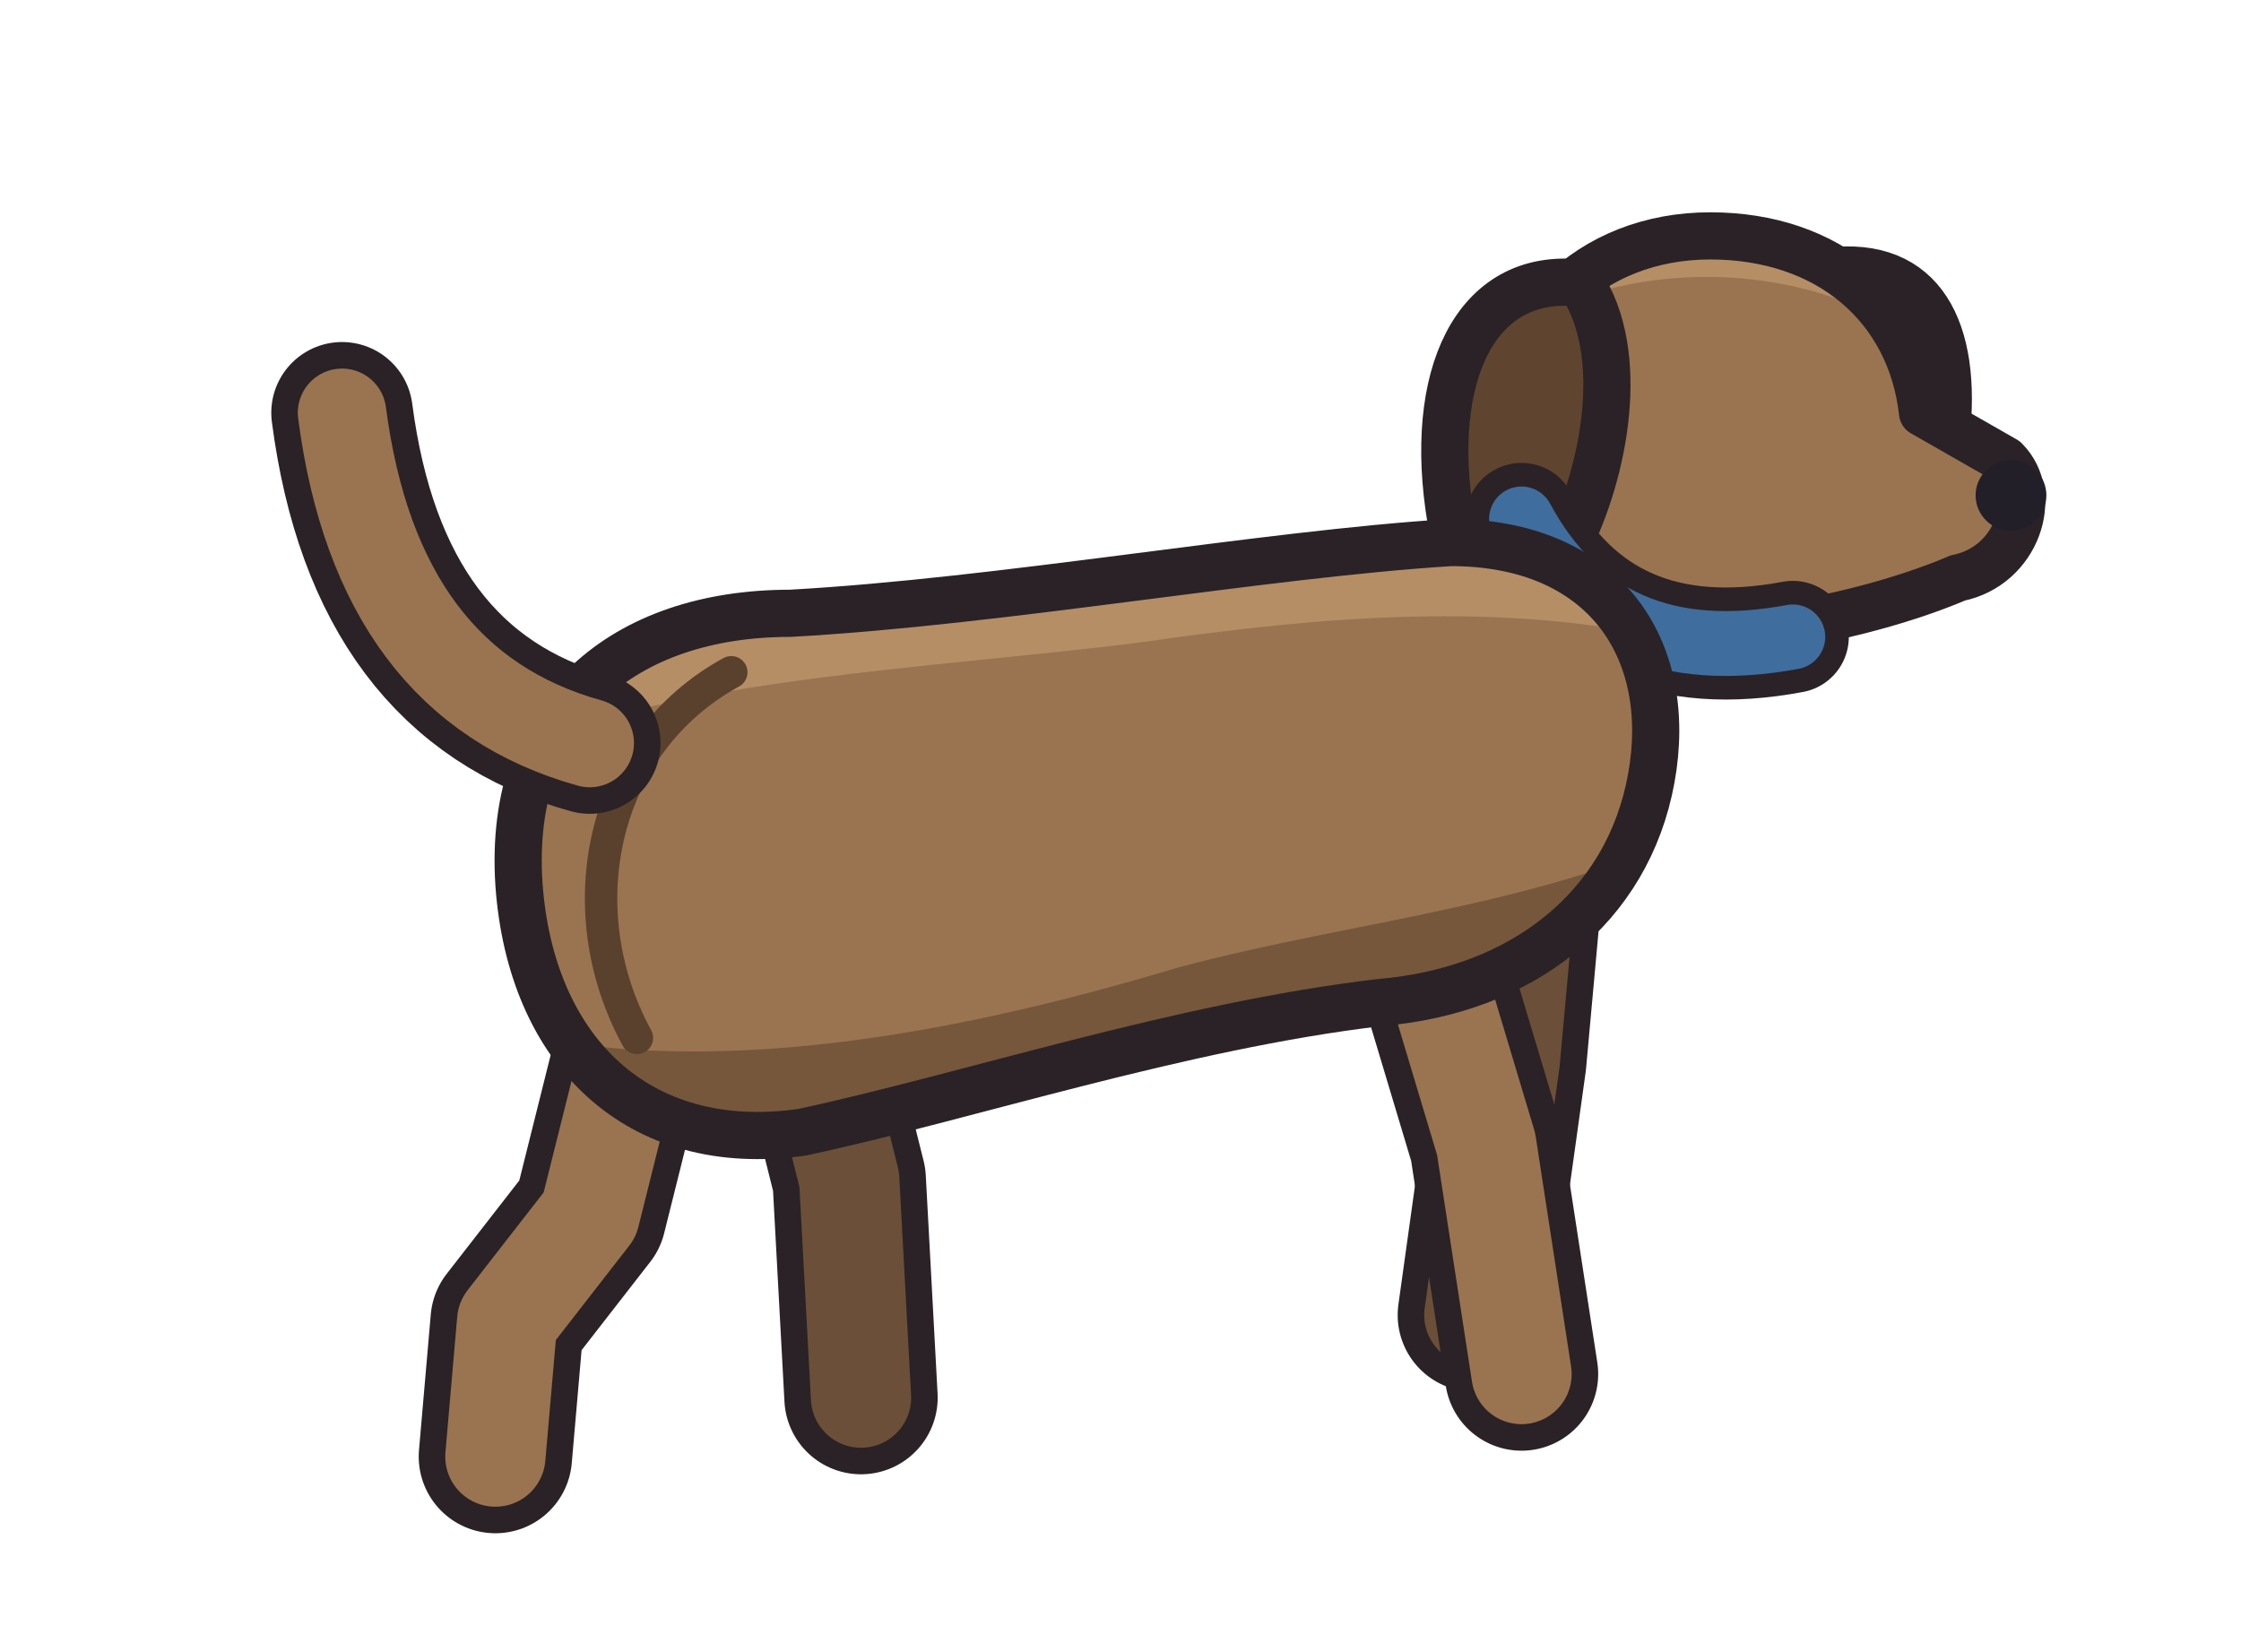
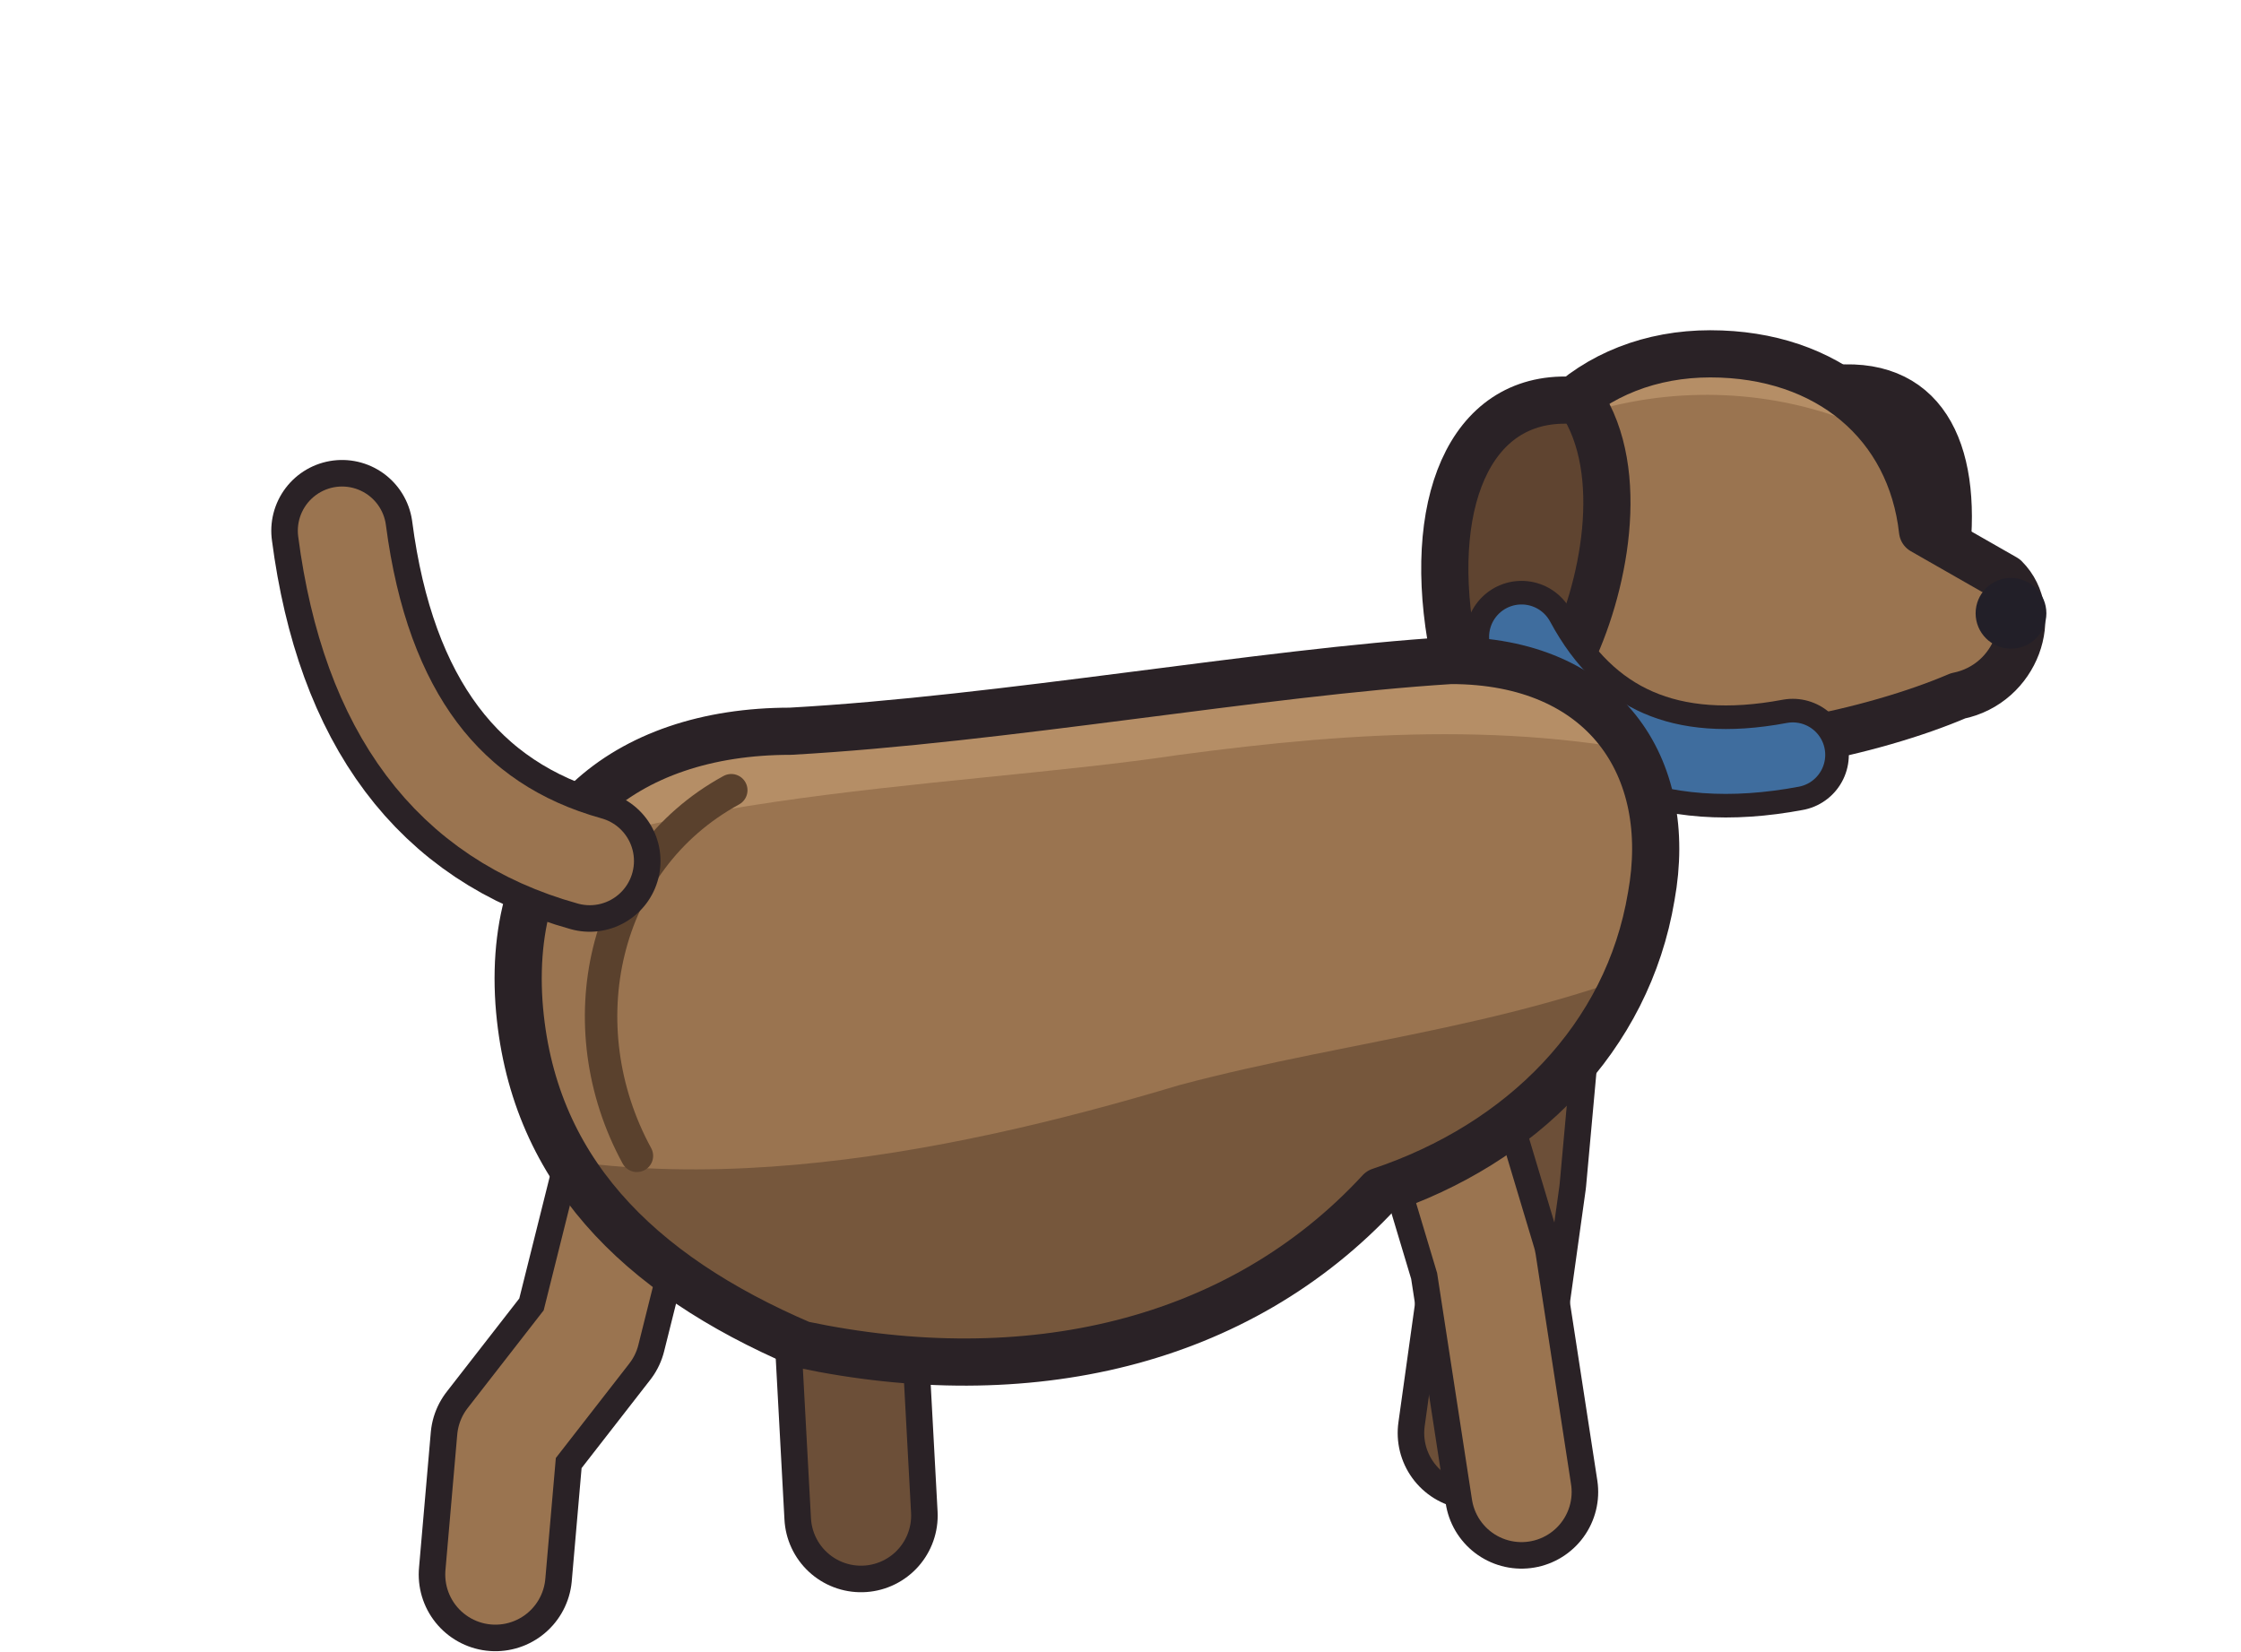
<svg xmlns="http://www.w3.org/2000/svg" width="38" height="28" viewBox="0 0 38 28" shape-rendering="geometricPrecision" stroke="#2a2226" stroke-width="0.8" stroke-linejoin="round" stroke-linecap="round">
-   <path d="M26 13.6 L25.6 18 L25 22.3" fill="none" stroke-width="2.60" />
-   <path d="M26 13.6 L25.6 18 L25 22.3" fill="none" stroke="#6c4f38" stroke-width="1.70" />
-   <path d="M13.4 16 L14.4 20 L14.6 23.7" fill="none" stroke-width="2.60" />
-   <path d="M13.4 16 L14.4 20 L14.6 23.7" fill="none" stroke="#6c4f38" stroke-width="1.70" />
-   <path d="M11 16.6 L10 20.6 L8.6 22.4 L8.4 24.7" fill="none" stroke-width="2.60" />
-   <path d="M11 16.6 L10 20.6 L8.6 22.4 L8.4 24.7" fill="none" stroke="#9a7450" stroke-width="1.70" />
-   <path d="M24 15.4 L25.2 19.4 L25.8 23.3" fill="none" stroke-width="2.60" />
-   <path d="M24 15.4 L25.2 19.4 L25.8 23.3" fill="none" stroke="#9a7450" stroke-width="1.70" />
-   <path d="M31 4.6 C32.6 4.4 33.2 5.6 33 7.4 C32.4 7.6 31.6 7.2 31.2 6.6 Z" fill="#5f4430" />
+   <path d="M26 15.6 L25.6 20 L25 24.3" fill="none" stroke-width="2.60" />
+   <path d="M26 15.6 L25.6 20 L25 24.3" fill="none" stroke="#6c4f38" stroke-width="1.70" />
+   <path d="M13.4 18 L14.4 22 L14.6 25.7" fill="none" stroke-width="2.60" />
+   <path d="M13.4 18 L14.4 22 L14.6 25.7" fill="none" stroke="#6c4f38" stroke-width="1.70" />
+   <path d="M11 18.6 L10 22.6 L8.6 24.4 L8.4 26.7" fill="none" stroke-width="2.60" />
+   <path d="M11 18.6 L10 22.6 L8.6 24.4 L8.4 26.7" fill="none" stroke="#9a7450" stroke-width="1.70" />
+   <path d="M24 17.4 L25.2 21.4 L25.8 25.3" fill="none" stroke-width="2.60" />
+   <path d="M24 17.4 L25.2 21.4 L25.8 25.3" fill="none" stroke="#9a7450" stroke-width="1.70" />
+   <path d="M31 6.6 C32.6 6.4 33.2 7.6 33 9.4 C32.4 9.6 31.6 9.2 31.2 8.6 Z" fill="#5f4430" />
  <clipPath id="dog-head">
-     <path d="M25.4 7.8 C25.4 5.4 27 4 29 4 C31 4 32.4 5.2 32.6 7 L34 7.8 C34.6 8.4 34.2 9.6 33.2 9.8 C31.8 10.4 29.2 11 27.6 10.6 C26.2 10.2 25.4 9.2 25.4 7.8 Z" />
+     <path d="M25.4 9.8 C25.4 7.4 27 6 29 6 C31 6 32.4 7.2 32.6 9 L34 9.8 C34.6 10.4 34.2 11.6 33.2 11.8 C31.8 12.4 29.2 13 27.6 12.6 C26.2 12.2 25.4 11.2 25.4 9.8 Z" />
  </clipPath>
-   <path d="M25.4 7.8 C25.4 5.4 27 4 29 4 C31 4 32.4 5.2 32.6 7 L34 7.8 C34.6 8.4 34.2 9.6 33.2 9.8 C31.8 10.4 29.2 11 27.6 10.6 C26.2 10.2 25.4 9.2 25.4 7.8 Z" fill="#9a7450" stroke="none" />
+   <path d="M25.4 9.8 C25.4 7.4 27 6 29 6 C31 6 32.4 7.2 32.6 9 L34 9.8 C34.6 10.4 34.2 11.6 33.2 11.8 C31.8 12.4 29.2 13 27.6 12.6 C26.2 12.2 25.4 11.2 25.4 9.8 Z" fill="#9a7450" stroke="none" />
  <g clip-path="url(#dog-head)" stroke="none">
-     <path d="M24 7 C26 4.4 30 4 32.6 5.8 L33 2 L24 2 Z" fill="#b58e66" />
-     <path d="M24 9.4 C26 10.8 30 10.8 35 9.2 L35 13 L24 13 Z" fill="#76573c" />
+     <path d="M24 9 C26 6.4 30 6 32.6 7.8 L33 4 L24 4 Z" fill="#b58e66" />
+     <path d="M24 11.4 C26 12.8 30 12.8 35 11.2 L35 15 L24 15 Z" fill="#76573c" />
  </g>
-   <path d="M25.4 7.8 C25.4 5.4 27 4 29 4 C31 4 32.4 5.2 32.6 7 L34 7.8 C34.6 8.4 34.2 9.6 33.2 9.8 C31.8 10.4 29.2 11 27.6 10.6 C26.2 10.2 25.4 9.2 25.4 7.8 Z" fill="none" />
-   <circle cx="34.1" cy="8.4" r="0.6" fill="#221f28" stroke="none" />
-   <path d="M26.8 4.8 C25 4.6 24.2 6.4 24.6 8.8 C24.9 10 26 10.2 26.6 9.2 C27.2 8 27.6 6 26.8 4.8 Z" fill="#5f4430" />
-   <path d="M25.8 8.8 Q27.2 11.4 30.4 10.8" fill="none" stroke-width="1.90" />
-   <path d="M25.8 8.8 Q27.2 11.4 30.4 10.8" fill="none" stroke="#3f6d9e" stroke-width="1.10" />
+   <path d="M25.4 9.8 C25.4 7.4 27 6 29 6 C31 6 32.4 7.2 32.6 9 L34 9.8 C34.6 10.4 34.2 11.6 33.2 11.8 C31.8 12.4 29.2 13 27.6 12.6 C26.2 12.2 25.4 11.2 25.4 9.8 Z" fill="none" />
+   <circle cx="34.1" cy="10.4" r="0.6" fill="#221f28" stroke="none" />
+   <path d="M26.8 6.8 C25 6.6 24.2 8.4 24.6 10.8 C24.9 12 26 12.2 26.6 11.2 C27.2 10 27.6 8 26.8 6.8 Z" fill="#5f4430" />
+   <path d="M25.8 10.8 Q27.2 13.4 30.4 12.8" fill="none" stroke-width="1.90" />
+   <path d="M25.8 10.8 Q27.2 13.4 30.4 12.8" fill="none" stroke="#3f6d9e" stroke-width="1.10" />
  <clipPath id="dog-body">
-     <path d="M8.8 15 C8.6 12 10.6 10.4 13.4 10.4 C17 10.2 21.4 9.4 24.6 9.2 C27.2 9.2 28.4 11 28 13.2 C27.6 15.4 25.8 16.8 23.4 17 C20 17.4 16.4 18.6 13.6 19.2 C10.8 19.6 9 17.8 8.8 15 Z" />
+     <path d="M8.8 17 C8.6 14 10.6 12.4 13.4 12.4 C17 12.2 21.4 11.4 24.6 11.2 C27.2 11.2 28.4 13 28 15.2 C27.6 17.6 25.8 19.4 23.4 20.2 C21 22.8 17.4 23.6 13.6 22.8 C10.8 21.6 9 19.8 8.8 17 Z" />
  </clipPath>
-   <path d="M8.8 15 C8.6 12 10.6 10.4 13.4 10.4 C17 10.2 21.4 9.4 24.6 9.2 C27.2 9.2 28.4 11 28 13.2 C27.6 15.4 25.8 16.8 23.4 17 C20 17.4 16.4 18.6 13.6 19.2 C10.8 19.6 9 17.8 8.8 15 Z" fill="#9a7450" stroke="none" />
+   <path d="M8.8 17 C8.6 14 10.6 12.4 13.4 12.4 C17 12.2 21.4 11.4 24.6 11.2 C27.2 11.2 28.4 13 28 15.2 C27.6 17.6 25.8 19.4 23.4 20.2 C21 22.8 17.4 23.6 13.6 22.8 C10.8 21.6 9 19.8 8.8 17 Z" fill="#9a7450" stroke="none" />
  <g clip-path="url(#dog-body)" stroke="none">
-     <path d="M7 13.6 C10 11.4 16 11.4 20 10.8 C23 10.4 26 10.2 29 11 L29 6 L7 6 Z" fill="#b58e66" />
-     <path d="M7 17 C11 18.6 16 17.6 20 16.4 C23 15.6 26 15.4 29 14 L29 22 L7 22 Z" fill="#76573c" />
+     <path d="M7 15.6 C10 13.4 16 13.4 20 12.8 C23 12.4 26 12.2 29 13 L29 8 L7 8 Z" fill="#b58e66" />
+     <path d="M7 19 C11 20.6 16 19.6 20 18.4 C23 17.6 26 17.4 29 16 L29 24 L7 24 Z" fill="#76573c" />
  </g>
-   <path d="M8.8 15 C8.6 12 10.6 10.4 13.4 10.4 C17 10.2 21.4 9.4 24.6 9.2 C27.2 9.2 28.4 11 28 13.2 C27.6 15.4 25.8 16.8 23.4 17 C20 17.4 16.4 18.6 13.6 19.2 C10.8 19.6 9 17.8 8.8 15 Z" fill="none" />
-   <path d="M12.4 11.4 C10.2 12.6 9.6 15.4 10.8 17.6" fill="none" stroke="#5a412d" stroke-width="0.55" />
-   <path d="M10 12.6 Q6.4 11.6 5.8 7" fill="none" stroke-width="2.40" />
-   <path d="M10 12.6 Q6.4 11.6 5.8 7" fill="none" stroke="#9a7450" stroke-width="1.50" />
+   <path d="M8.8 17 C8.6 14 10.6 12.4 13.4 12.4 C17 12.2 21.4 11.4 24.6 11.2 C27.2 11.2 28.4 13 28 15.2 C27.6 17.6 25.8 19.4 23.4 20.2 C21 22.8 17.4 23.6 13.6 22.8 C10.8 21.6 9 19.8 8.8 17 Z" fill="none" />
+   <path d="M12.4 13.4 C10.2 14.6 9.6 17.4 10.8 19.6" fill="none" stroke="#5a412d" stroke-width="0.55" />
+   <path d="M10 14.6 Q6.4 13.6 5.8 9" fill="none" stroke-width="2.40" />
+   <path d="M10 14.6 Q6.4 13.6 5.8 9" fill="none" stroke="#9a7450" stroke-width="1.50" />
</svg>
